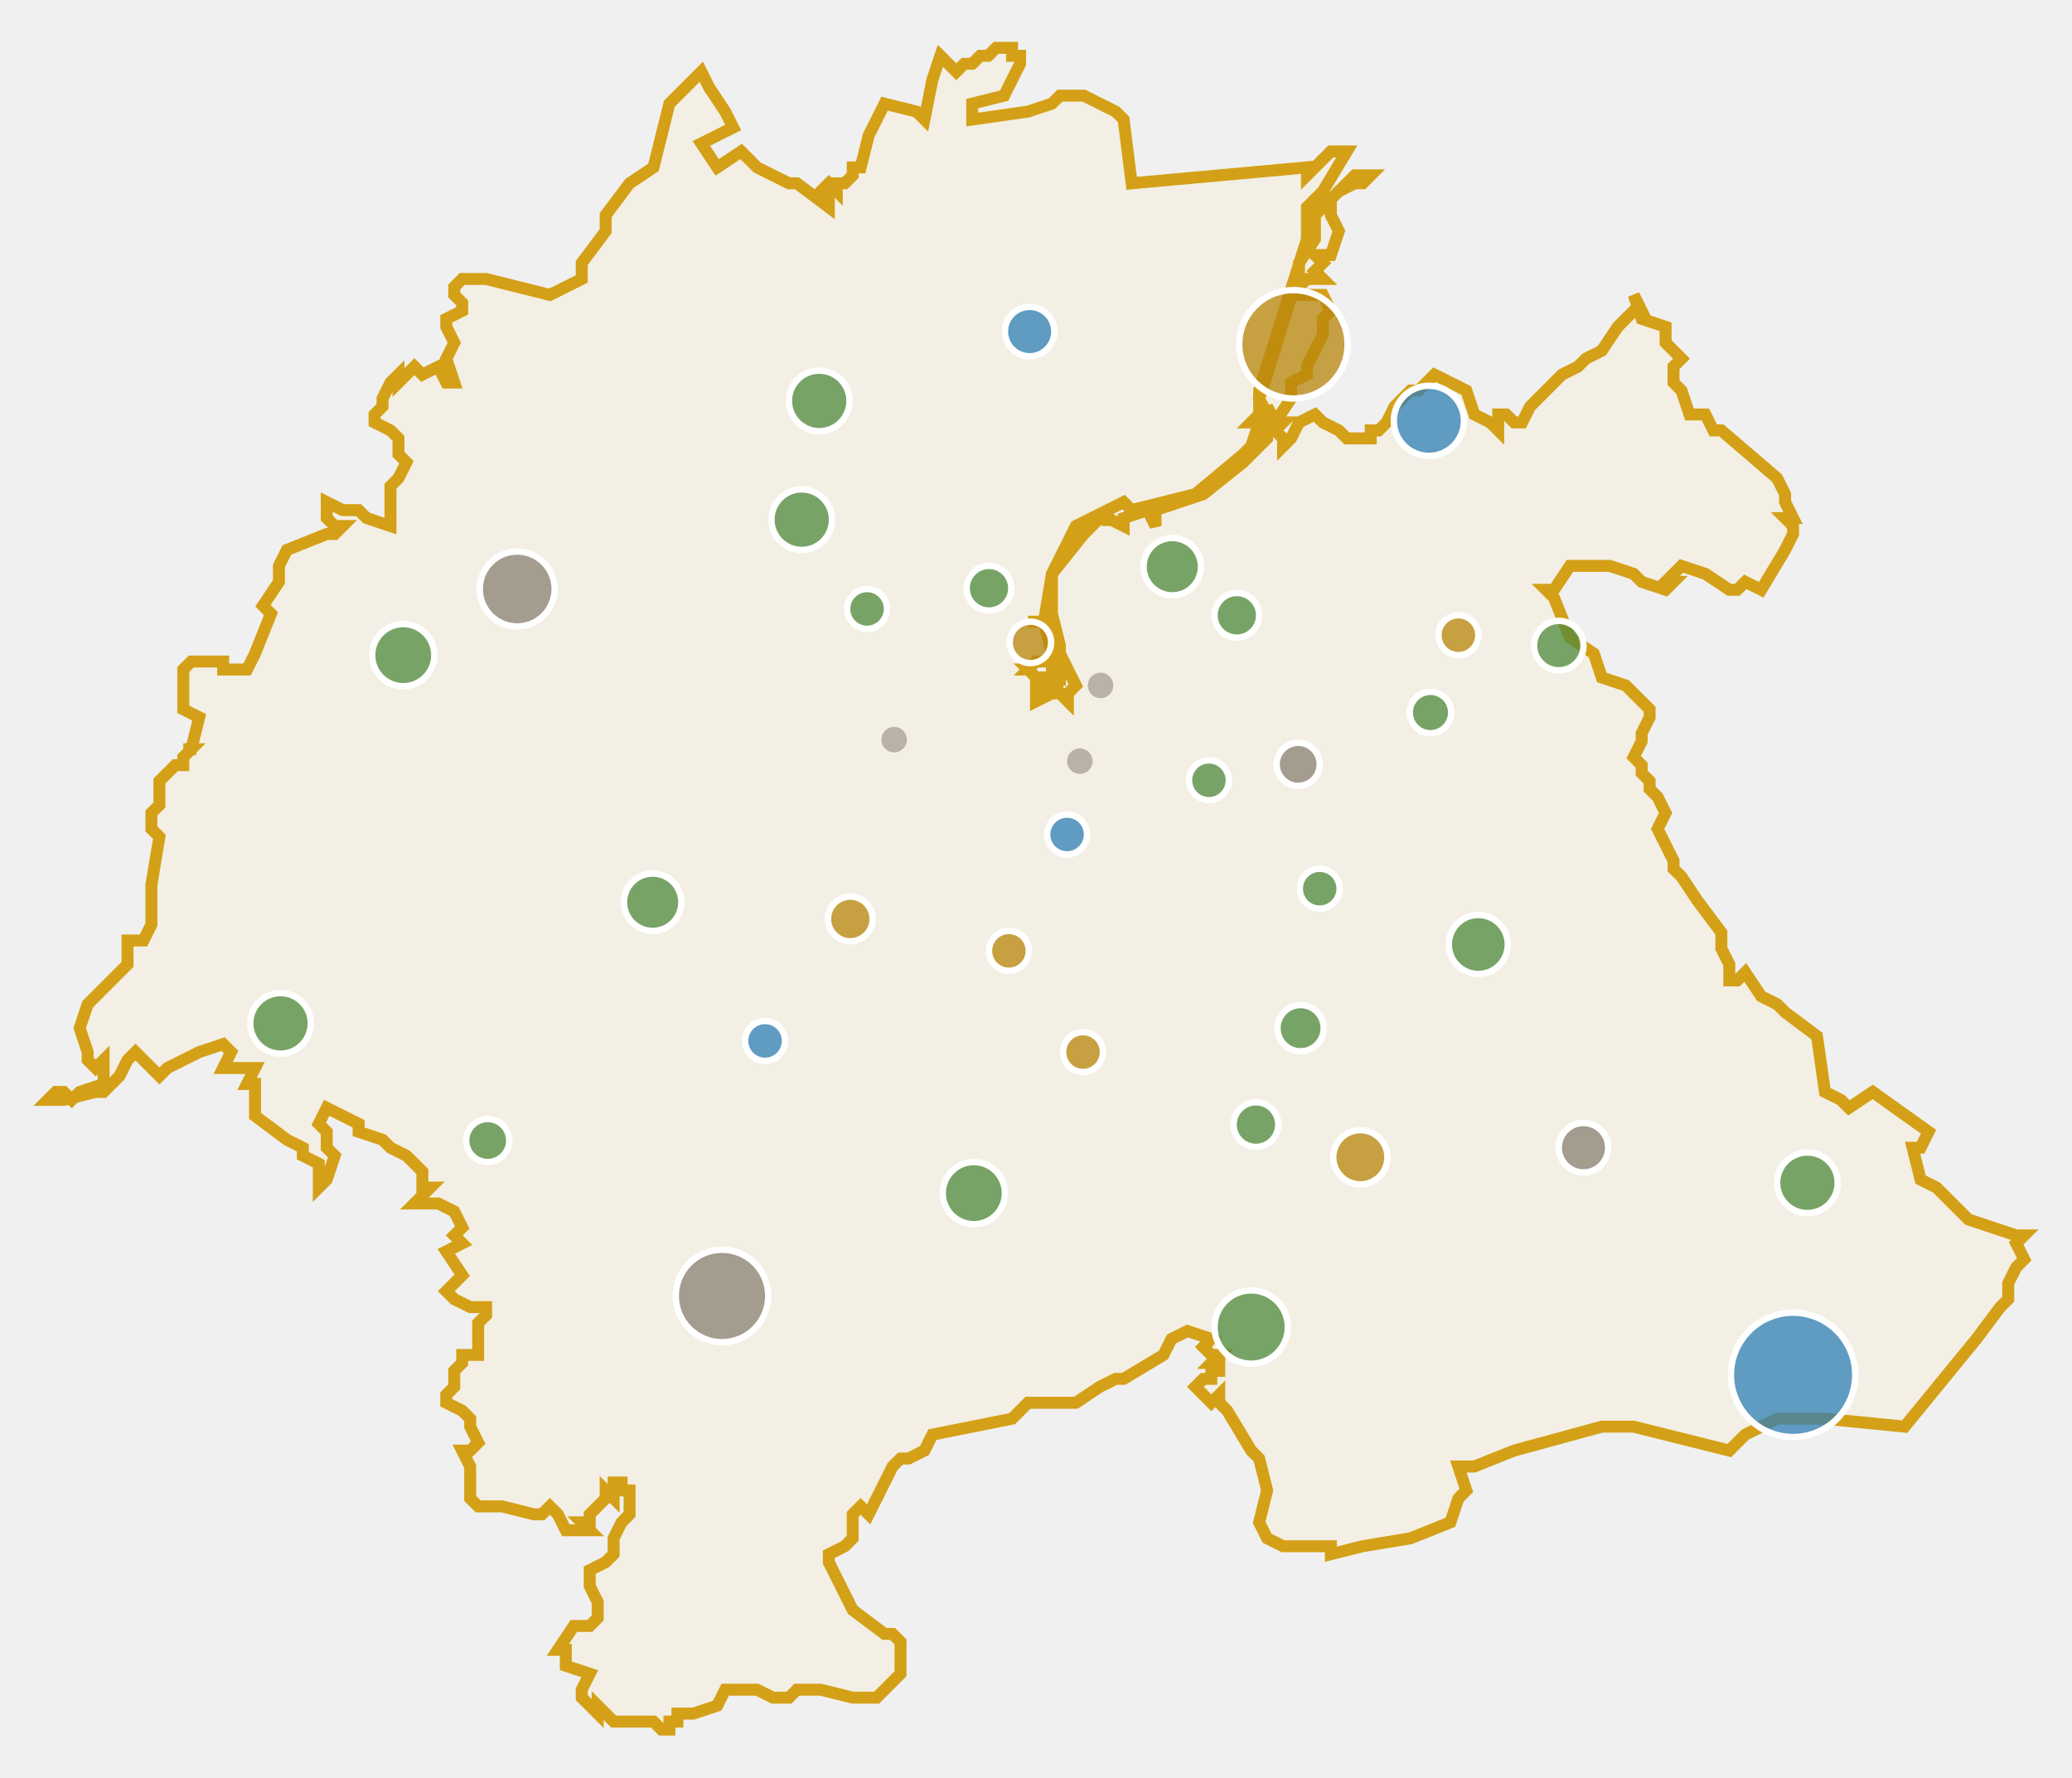
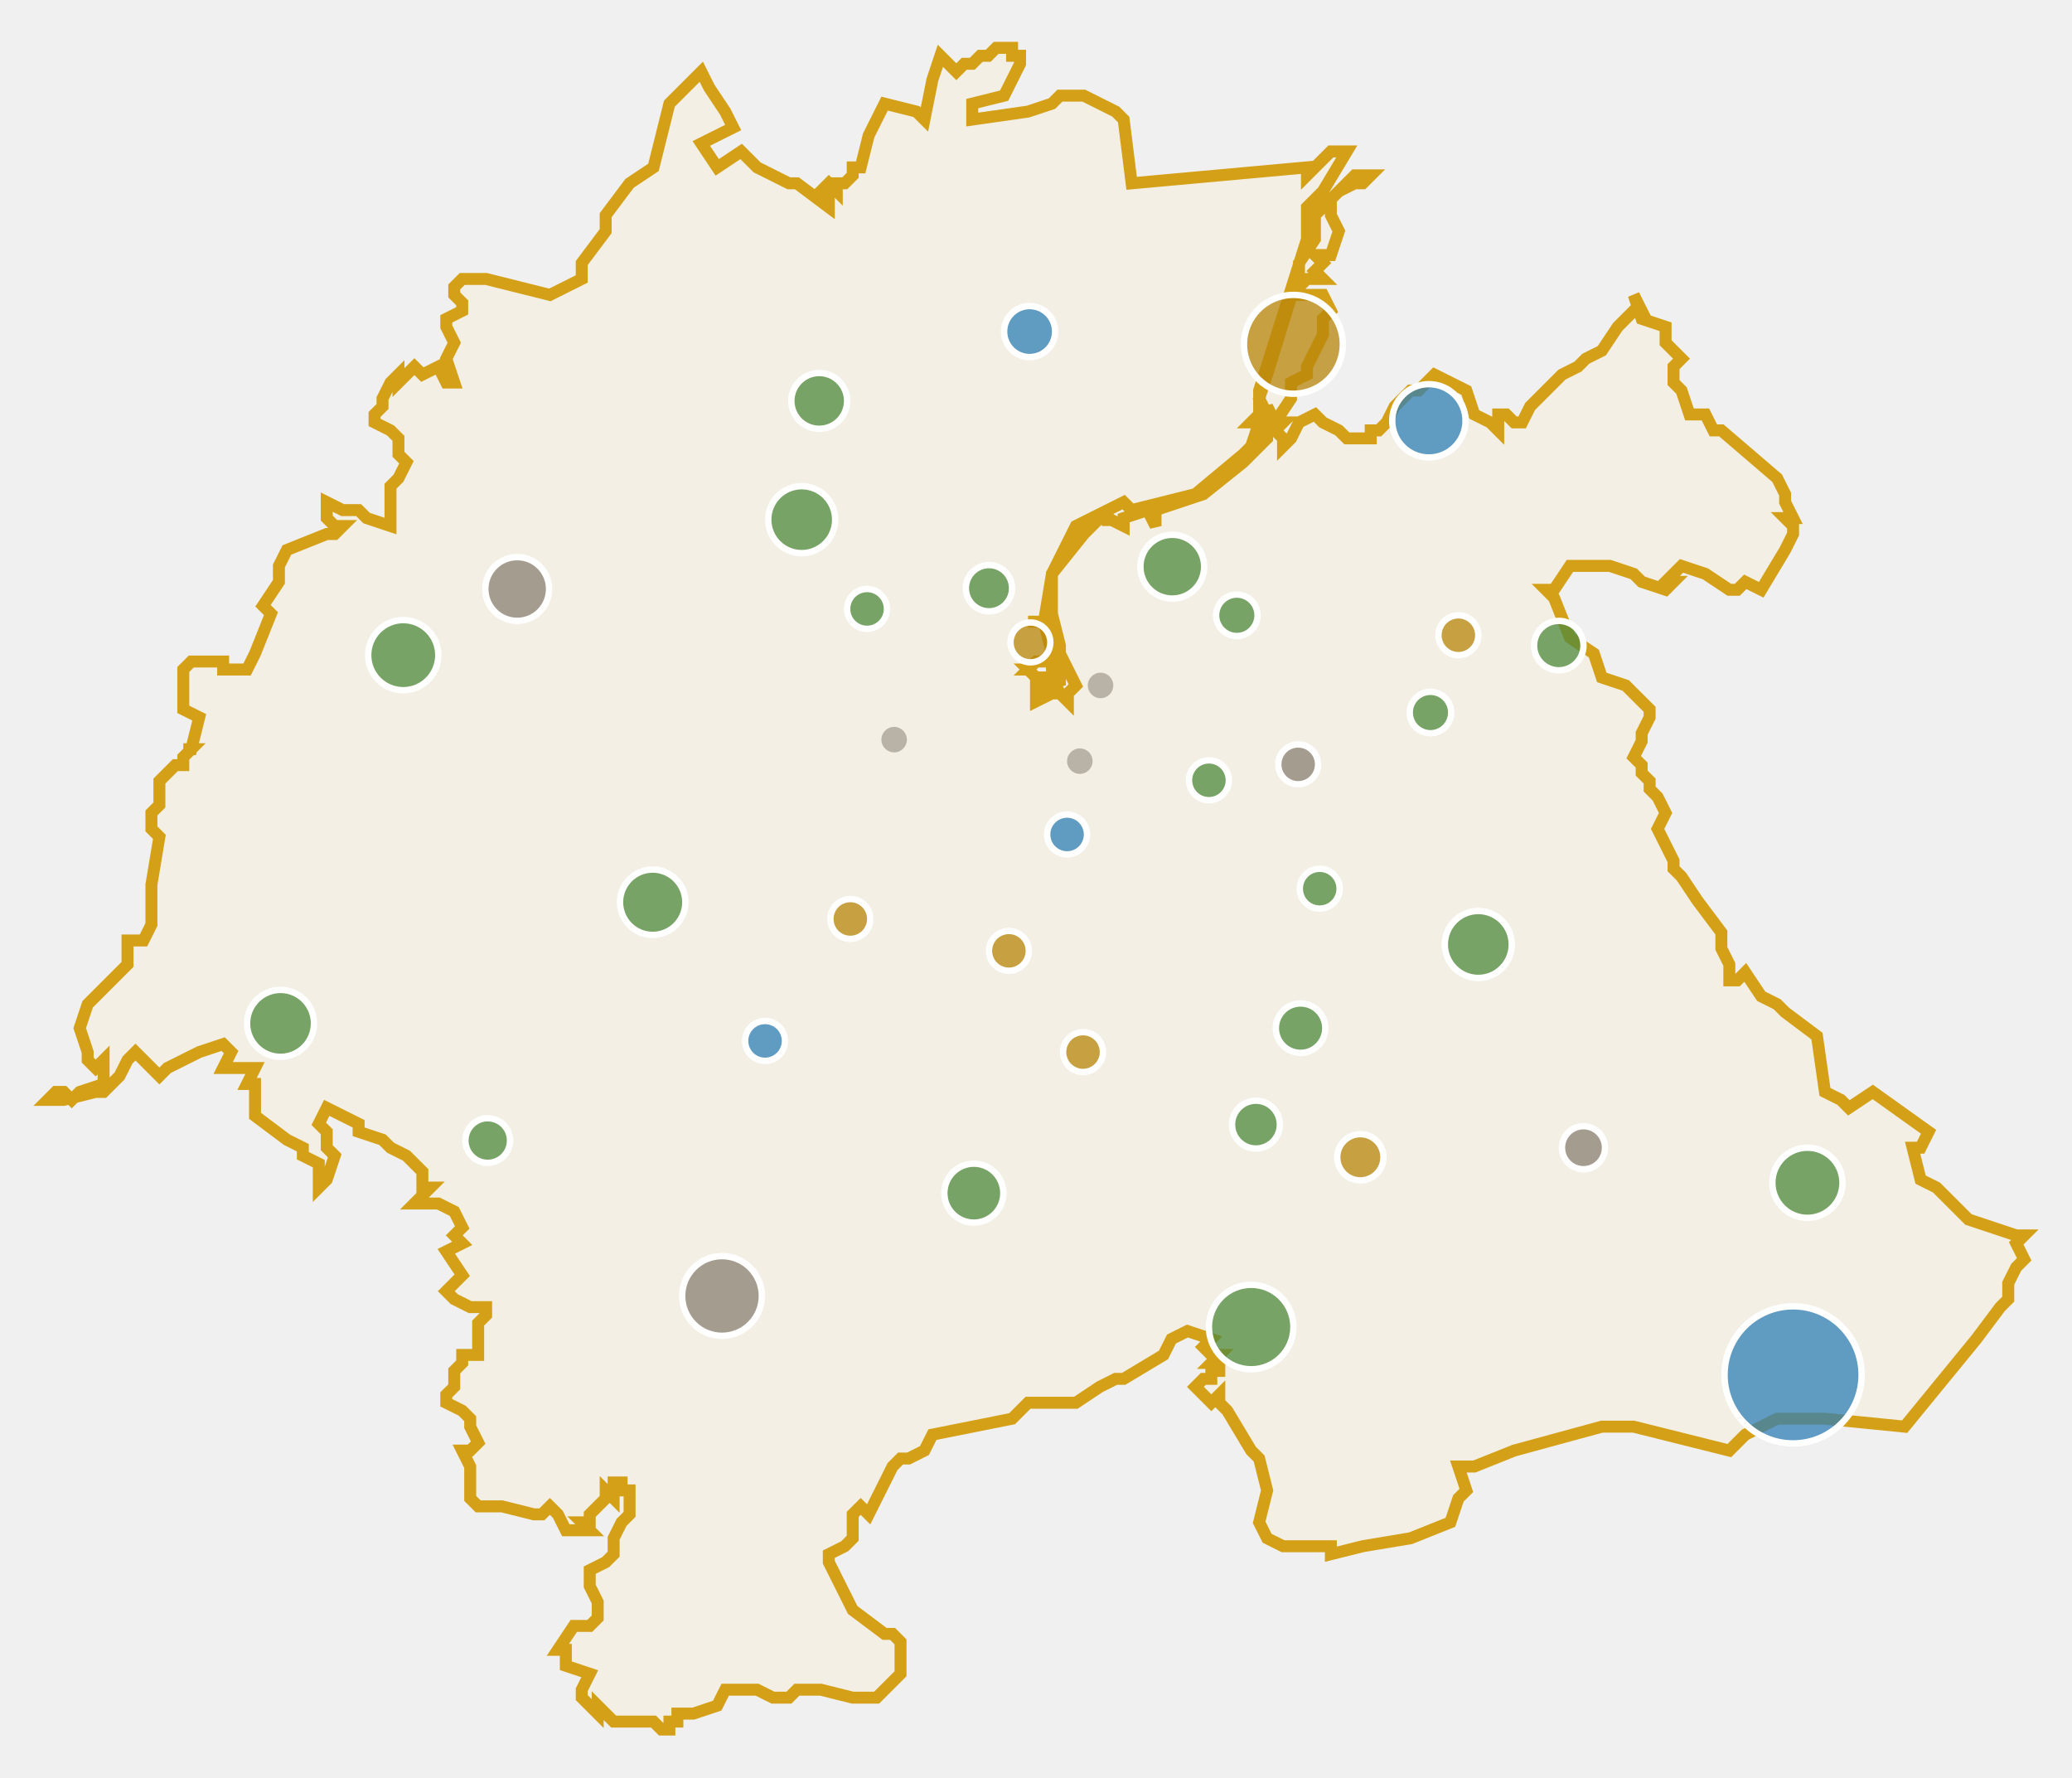
<svg xmlns="http://www.w3.org/2000/svg" viewBox="0 0 260 223" width="260" height="223">
  <path d="M54,149L52,151L55,151L57,152L58,154L57,155L58,156L56,157L58,160L56,162L57,163L59,164L61,164L61,165L60,166L60,170L59,170L58,170L58,171L57,172L57,174L56,175L56,176L58,177L59,178L59,179L60,181L59,182L58,182L59,184L59,188L60,189L61,189L63,189L67,190L68,190L69,189L70,190L71,192L73,192L74,192L73,191L74,191L74,190L75,189L76,188L76,187L77,188L77,187L77,186L78,186L78,187L79,187L79,190L78,191L77,193L77,195L76,196L74,197L74,199L75,201L75,203L74,204L72,204L70,207L71,207L71,209L74,210L73,212L73,213L75,215L75,214L77,216L79,216L82,216L83,217L84,217L84,216L85,216L85,215L86,215L87,215L90,214L91,212L92,212L95,212L97,213L99,213L100,212L103,212L107,213L110,213L112,211L113,210L113,208L113,207L113,206L112,205L111,205L107,202L105,198L104,196L104,195L106,194L107,193L107,192L107,190L108,189L109,190L112,184L113,183L114,183L116,182L117,180L122,179L127,178L129,176L131,176L133,176L135,176L138,174L140,173L141,173L146,170L147,168L149,167L152,168L151,169L152,170L153,170L152,171L153,171L153,172L152,172L152,173L152,172L152,173L151,173L150,174L152,176L153,175L153,176L154,177L157,182L158,183L159,187L158,191L159,193L161,194L164,194L165,194L167,194L167,195L171,194L177,193L182,191L183,188L184,187L183,184L185,184L190,182L201,179L204,179L205,179L209,180L217,182L219,180L223,178L229,178L239,179L248,168L251,164L252,163L252,161L253,159L254,158L253,156L254,155L253,155L247,153L245,151L243,149L241,148L240,144L241,144L242,142L235,137L232,139L231,138L229,137L228,130L224,127L223,126L221,125L219,122L218,123L217,123L217,122L217,121L216,119L216,117L213,113L211,110L210,109L210,108L208,104L209,102L208,100L207,99L207,98L206,97L206,96L205,95L206,93L206,92L207,90L207,89L206,88L205,87L204,86L201,85L200,82L197,80L195,75L194,74L195,74L197,71L202,71L205,72L206,73L209,74L210,73L209,73L211,71L214,72L217,74L218,74L219,73L221,74L224,69L225,67L225,66L224,65L225,65L224,63L224,62L223,60L216,54L215,54L214,52L213,52L212,52L211,49L210,48L210,47L210,46L211,45L210,44L209,43L209,41L206,40L205,37L206,39L205,39L204,40L203,41L201,44L199,45L198,46L196,47L192,51L191,53L190,53L189,52L188,52L188,54L187,53L185,52L184,49L182,48L180,47L179,48L178,49L177,49L176,50L175,51L174,53L173,54L172,54L172,55L170,55L169,55L168,54L166,53L165,52L163,53L162,55L161,56L161,55L160,54L161,53L160,53L162,50L162,48L164,47L164,46L166,42L166,40L167,39L166,37L163,37L163,36L164,35L166,35L165,34L166,33L165,32L166,32L167,32L168,29L167,27L167,25L168,24L170,23L171,23L172,22L171,22L170,22L168,24L165,27L165,30L163,33L163,34L159,47L158,50L159,52L159,51L160,53L159,53L159,54L159,55L156,58L151,62L145,64L145,65L145,66L144,64L141,65L141,66L139,65L139,66L139,65L138,65L136,67L132,72L132,77L133,81L133,82L134,84L135,86L134,87L134,88L134,87L134,88L133,87L132,87L130,88L130,85L129,84L130,84L129,84L130,83L132,83L132,82L131,78L129,78L131,78L132,72L135,66L137,65L139,64L141,63L142,64L150,62L156,57L157,56L158,53L157,53L158,52L158,53L158,49L164,30L164,27L164,26L166,24L169,19L168,19L167,19L164,22L164,21L142,23L141,15L140,14L136,12L133,12L132,13L129,14L122,15L122,13L126,12L128,8L128,7L127,7L127,6L126,6L125,6L124,7L123,7L122,8L121,8L120,9L118,7L117,10L116,15L115,14L111,13L110,15L109,17L108,21L107,21L107,22L106,23L105,23L105,24L104,23L103,24L104,25L104,26L100,23L99,23L95,21L93,19L90,21L88,18L92,16L91,14L89,11L88,9L86,11L84,13L82,21L79,23L76,27L76,29L73,33L73,35L71,36L69,37L65,36L61,35L58,35L57,36L57,37L58,38L58,39L56,40L56,41L57,43L56,45L57,48L56,48L55,46L53,47L52,46L50,48L50,47L49,48L48,50L48,51L47,52L47,53L49,54L50,55L50,57L51,58L50,60L49,61L49,65L49,66L46,65L45,64L43,64L41,63L41,65L42,66L43,66L42,67L41,67L36,69L35,71L35,73L33,76L34,77L32,82L31,84L30,84L29,84L28,84L28,83L27,83L26,83L25,83L24,83L23,84L23,86L23,89L25,90L24,94L23,94L24,94L23,95L23,96L22,96L21,97L20,98L20,101L19,102L19,103L19,104L20,105L19,111L19,113L19,114L19,115L19,116L18,118L16,118L16,121L14,123L13,124L11,126L10,129L11,132L11,133L12,134L13,133L13,134L13,136L10,137L9,138L8,137L7,137L6,138L8,138L12,137L13,137L14,136L15,135L16,133L17,132L19,134L20,135L21,134L23,133L25,132L28,131L29,132L28,134L32,134L31,136L32,136L32,137L32,140L36,143L38,144L38,145L40,146L40,149L41,148L42,145L41,144L41,142L40,141L41,139L45,141L45,142L48,143L49,144L51,145L52,146L53,147L53,149L54,149ZM133,87L132,85L131,85L131,87L133,87ZM133,85L133,83L132,83L132,84L133,86L133,85Z" fill="#f3efe4" stroke="#d4a017" stroke-width="1.5" fill-rule="evenodd" />
  <circle cx="135.5" cy="95.5" r="1.6" fill="#b9b2a6" />
  <circle cx="133.9" cy="104.7" r="2.5" fill="#2f7fb5" fill-opacity="0.75" stroke="#fff" stroke-width="0.8" />
  <circle cx="112.2" cy="92.8" r="1.6" fill="#b9b2a6" />
  <circle cx="151.7" cy="97.9" r="2.5" fill="#4f8a3c" fill-opacity="0.75" stroke="#fff" stroke-width="0.8" />
-   <circle cx="129.3" cy="80.6" r="2.6" fill="#b8860b" fill-opacity="0.75" stroke="#fff" stroke-width="0.8" />
+   <circle cx="129.3" cy="80.6" r="2.5" fill="#b8860b" fill-opacity="0.75" stroke="#fff" stroke-width="0.8" />
  <circle cx="138.1" cy="86" r="1.6" fill="#b9b2a6" />
-   <circle cx="124.1" cy="73.8" r="2.8" fill="#4f8a3c" fill-opacity="0.75" stroke="#fff" stroke-width="0.8" />
+   <circle cx="124.1" cy="73.8" r="2.9" fill="#4f8a3c" fill-opacity="0.75" stroke="#fff" stroke-width="0.8" />
  <circle cx="108.8" cy="76.4" r="2.5" fill="#4f8a3c" fill-opacity="0.75" stroke="#fff" stroke-width="0.8" />
-   <circle cx="100.6" cy="65.2" r="3.8" fill="#4f8a3c" fill-opacity="0.75" stroke="#fff" stroke-width="0.8" />
-   <circle cx="102.8" cy="50.3" r="3.8" fill="#4f8a3c" fill-opacity="0.75" stroke="#fff" stroke-width="0.8" />
-   <circle cx="129.2" cy="41.6" r="3.1" fill="#2f7fb5" fill-opacity="0.75" stroke="#fff" stroke-width="0.8" />
-   <circle cx="162.3" cy="43.2" r="6.8" fill="#b8860b" fill-opacity="0.75" stroke="#fff" stroke-width="0.8" />
-   <circle cx="147.1" cy="71.1" r="3.6" fill="#4f8a3c" fill-opacity="0.75" stroke="#fff" stroke-width="0.8" />
-   <circle cx="155.2" cy="77.2" r="2.8" fill="#4f8a3c" fill-opacity="0.75" stroke="#fff" stroke-width="0.8" />
-   <circle cx="179.3" cy="52.8" r="4.4" fill="#2f7fb5" fill-opacity="0.75" stroke="#fff" stroke-width="0.8" />
+   <circle cx="100.6" cy="65.2" r="4.2" fill="#4f8a3c" fill-opacity="0.75" stroke="#fff" stroke-width="0.8" />
+   <circle cx="102.8" cy="50.3" r="3.5" fill="#4f8a3c" fill-opacity="0.75" stroke="#fff" stroke-width="0.8" />
+   <circle cx="129.2" cy="41.6" r="3.2" fill="#2f7fb5" fill-opacity="0.75" stroke="#fff" stroke-width="0.8" />
+   <circle cx="162.3" cy="43.2" r="6.2" fill="#b8860b" fill-opacity="0.75" stroke="#fff" stroke-width="0.8" />
+   <circle cx="147.1" cy="71.1" r="4.0" fill="#4f8a3c" fill-opacity="0.75" stroke="#fff" stroke-width="0.8" />
+   <circle cx="155.2" cy="77.2" r="2.6" fill="#4f8a3c" fill-opacity="0.75" stroke="#fff" stroke-width="0.8" />
+   <circle cx="179.3" cy="52.8" r="4.6" fill="#2f7fb5" fill-opacity="0.75" stroke="#fff" stroke-width="0.8" />
  <circle cx="183" cy="79.7" r="2.5" fill="#b8860b" fill-opacity="0.75" stroke="#fff" stroke-width="0.8" />
  <circle cx="179.5" cy="89.4" r="2.6" fill="#4f8a3c" fill-opacity="0.75" stroke="#fff" stroke-width="0.8" />
  <circle cx="195.6" cy="81" r="3.1" fill="#4f8a3c" fill-opacity="0.75" stroke="#fff" stroke-width="0.8" />
-   <circle cx="162.9" cy="95.9" r="2.7" fill="#8a8073" fill-opacity="0.75" stroke="#fff" stroke-width="0.8" />
+   <circle cx="162.9" cy="95.9" r="2.5" fill="#8a8073" fill-opacity="0.75" stroke="#fff" stroke-width="0.8" />
  <circle cx="165.6" cy="111.5" r="2.5" fill="#4f8a3c" fill-opacity="0.75" stroke="#fff" stroke-width="0.8" />
-   <circle cx="170.7" cy="145.2" r="3.4" fill="#b8860b" fill-opacity="0.75" stroke="#fff" stroke-width="0.8" />
-   <circle cx="163.2" cy="129" r="2.9" fill="#4f8a3c" fill-opacity="0.75" stroke="#fff" stroke-width="0.8" />
-   <circle cx="185.5" cy="118.5" r="3.7" fill="#4f8a3c" fill-opacity="0.75" stroke="#fff" stroke-width="0.8" />
-   <circle cx="198.7" cy="144" r="3.1" fill="#8a8073" fill-opacity="0.75" stroke="#fff" stroke-width="0.8" />
-   <circle cx="226.8" cy="148.4" r="3.8" fill="#4f8a3c" fill-opacity="0.75" stroke="#fff" stroke-width="0.8" />
-   <circle cx="225" cy="172.5" r="7.8" fill="#2f7fb5" fill-opacity="0.75" stroke="#fff" stroke-width="0.8" />
-   <circle cx="157" cy="166.5" r="4.6" fill="#4f8a3c" fill-opacity="0.75" stroke="#fff" stroke-width="0.8" />
+   <circle cx="170.7" cy="145.2" r="2.9" fill="#b8860b" fill-opacity="0.75" stroke="#fff" stroke-width="0.8" />
+   <circle cx="163.2" cy="129" r="3.1" fill="#4f8a3c" fill-opacity="0.75" stroke="#fff" stroke-width="0.8" />
+   <circle cx="185.5" cy="118.5" r="4.2" fill="#4f8a3c" fill-opacity="0.75" stroke="#fff" stroke-width="0.8" />
+   <circle cx="198.7" cy="144" r="2.7" fill="#8a8073" fill-opacity="0.75" stroke="#fff" stroke-width="0.8" />
+   <circle cx="226.8" cy="148.4" r="4.4" fill="#4f8a3c" fill-opacity="0.75" stroke="#fff" stroke-width="0.8" />
+   <circle cx="225" cy="172.5" r="8.6" fill="#2f7fb5" fill-opacity="0.75" stroke="#fff" stroke-width="0.8" />
+   <circle cx="157" cy="166.5" r="5.3" fill="#4f8a3c" fill-opacity="0.75" stroke="#fff" stroke-width="0.8" />
  <circle cx="135.9" cy="132" r="2.5" fill="#b8860b" fill-opacity="0.75" stroke="#fff" stroke-width="0.8" />
-   <circle cx="157.6" cy="141.1" r="2.8" fill="#4f8a3c" fill-opacity="0.75" stroke="#fff" stroke-width="0.8" />
-   <circle cx="122.2" cy="149.7" r="3.9" fill="#4f8a3c" fill-opacity="0.75" stroke="#fff" stroke-width="0.8" />
-   <circle cx="90.6" cy="162.6" r="5.8" fill="#8a8073" fill-opacity="0.75" stroke="#fff" stroke-width="0.8" />
+   <circle cx="157.6" cy="141.1" r="3.0" fill="#4f8a3c" fill-opacity="0.75" stroke="#fff" stroke-width="0.8" />
+   <circle cx="122.2" cy="149.7" r="3.7" fill="#4f8a3c" fill-opacity="0.75" stroke="#fff" stroke-width="0.8" />
+   <circle cx="90.6" cy="162.6" r="5.0" fill="#8a8073" fill-opacity="0.75" stroke="#fff" stroke-width="0.8" />
  <circle cx="126.6" cy="119.3" r="2.5" fill="#b8860b" fill-opacity="0.75" stroke="#fff" stroke-width="0.8" />
  <circle cx="96" cy="130.6" r="2.5" fill="#2f7fb5" fill-opacity="0.75" stroke="#fff" stroke-width="0.8" />
-   <circle cx="106.7" cy="115.3" r="2.8" fill="#b8860b" fill-opacity="0.75" stroke="#fff" stroke-width="0.8" />
-   <circle cx="81.9" cy="113.2" r="3.6" fill="#4f8a3c" fill-opacity="0.75" stroke="#fff" stroke-width="0.8" />
-   <circle cx="35.2" cy="128.4" r="3.8" fill="#4f8a3c" fill-opacity="0.75" stroke="#fff" stroke-width="0.8" />
-   <circle cx="61.2" cy="143.1" r="2.7" fill="#4f8a3c" fill-opacity="0.75" stroke="#fff" stroke-width="0.8" />
-   <circle cx="50.6" cy="82.2" r="3.9" fill="#4f8a3c" fill-opacity="0.75" stroke="#fff" stroke-width="0.8" />
-   <circle cx="64.9" cy="73.9" r="4.7" fill="#8a8073" fill-opacity="0.75" stroke="#fff" stroke-width="0.8" />
+   <circle cx="106.7" cy="115.3" r="2.5" fill="#b8860b" fill-opacity="0.75" stroke="#fff" stroke-width="0.8" />
+   <circle cx="81.9" cy="113.2" r="4.1" fill="#4f8a3c" fill-opacity="0.75" stroke="#fff" stroke-width="0.8" />
+   <circle cx="35.2" cy="128.4" r="4.2" fill="#4f8a3c" fill-opacity="0.75" stroke="#fff" stroke-width="0.8" />
+   <circle cx="61.2" cy="143.1" r="2.8" fill="#4f8a3c" fill-opacity="0.75" stroke="#fff" stroke-width="0.8" />
+   <circle cx="50.6" cy="82.2" r="4.4" fill="#4f8a3c" fill-opacity="0.75" stroke="#fff" stroke-width="0.8" />
+   <circle cx="64.9" cy="73.9" r="4.0" fill="#8a8073" fill-opacity="0.75" stroke="#fff" stroke-width="0.8" />
</svg>
